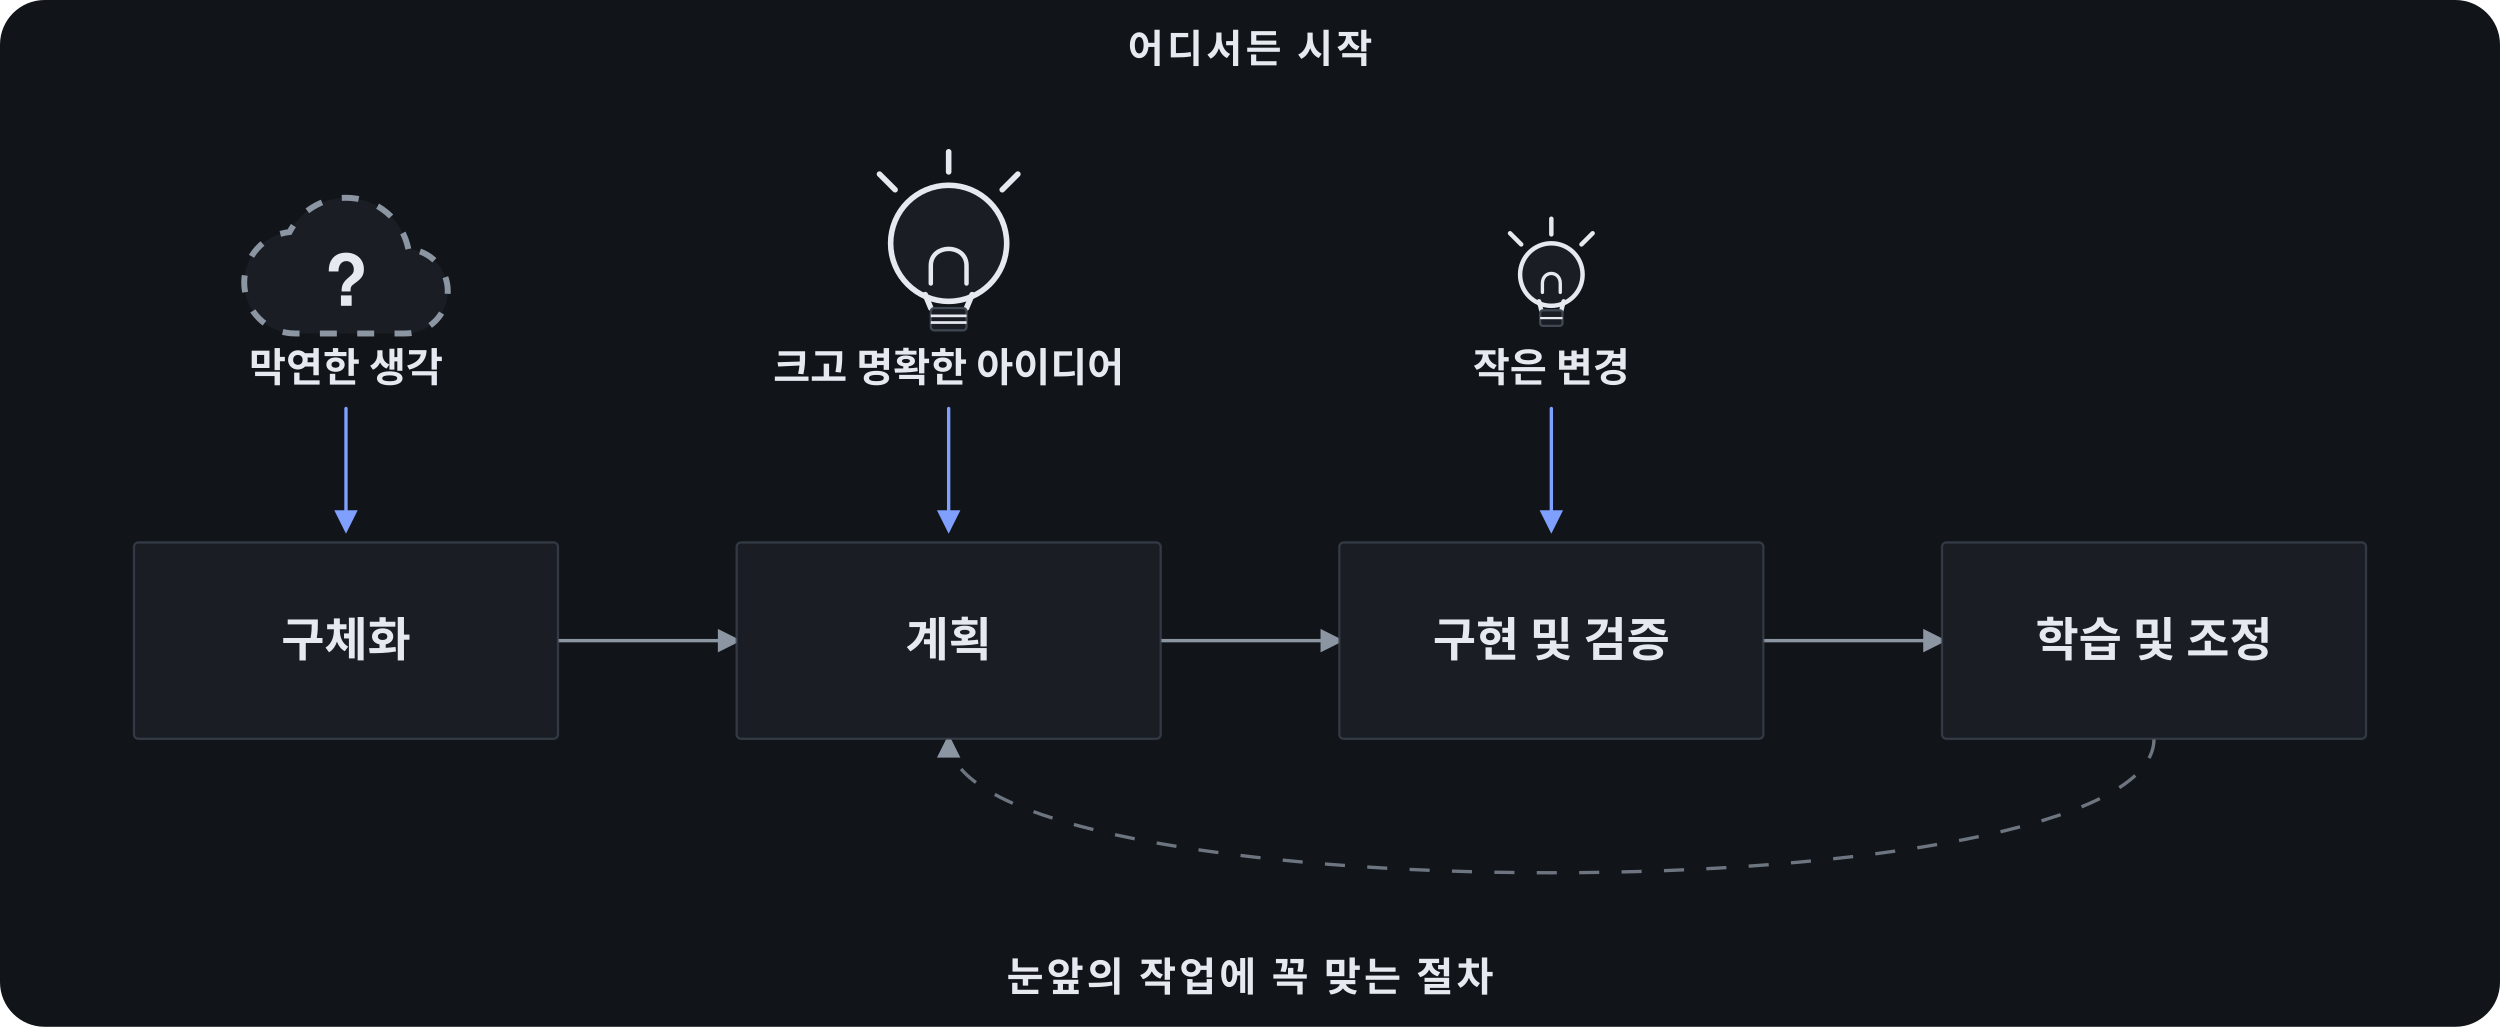
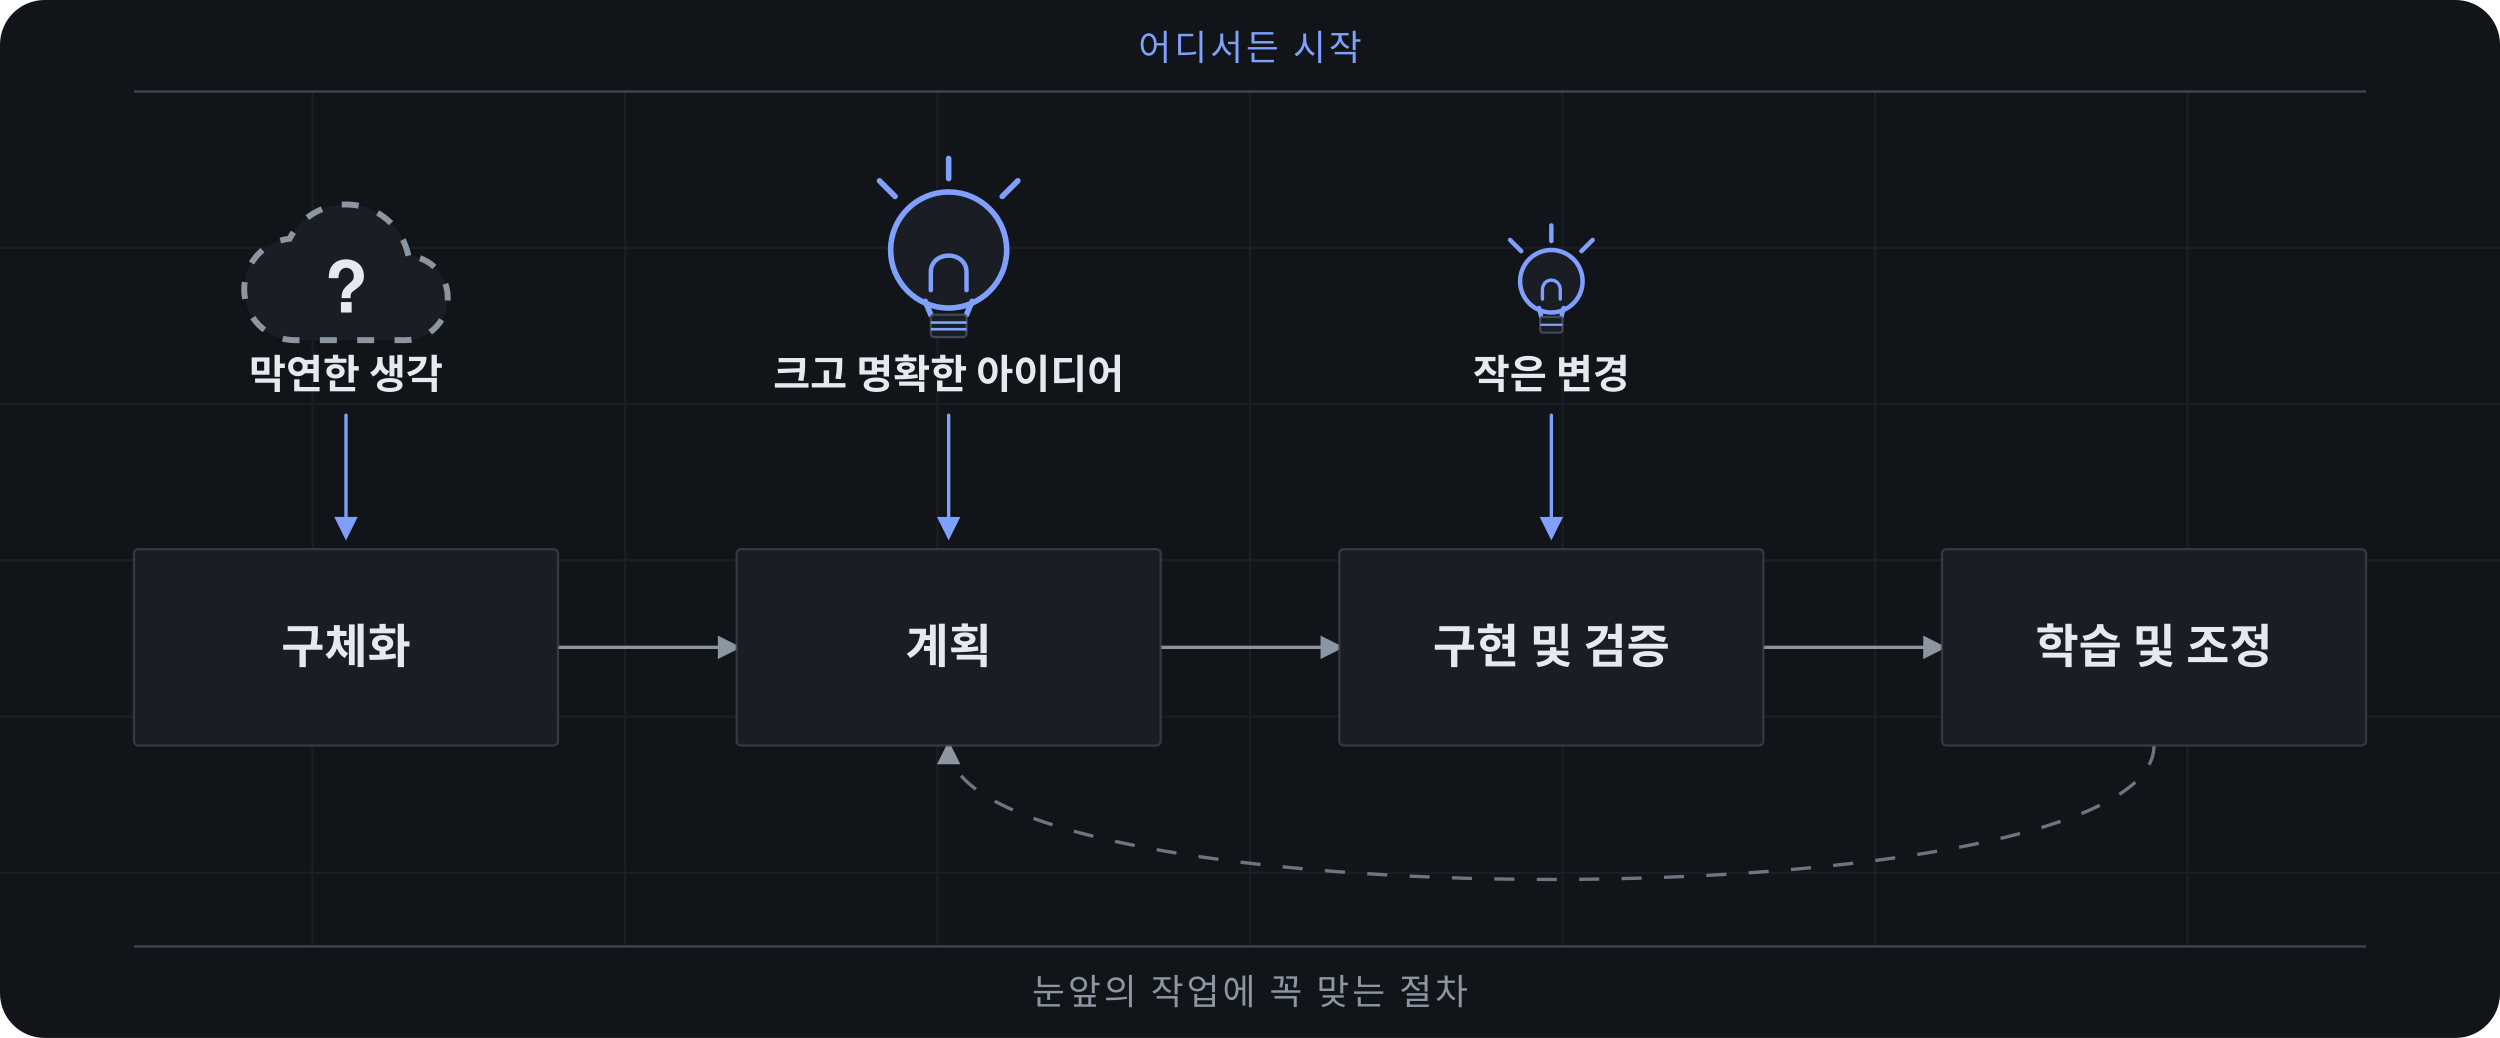
- <svg xmlns="http://www.w3.org/2000/svg" class="bmad-diagram" width="1120" height="460" viewBox="0 0 1120 460" role="img" aria-labelledby="title description">
+ <svg xmlns="http://www.w3.org/2000/svg" class="bmad-diagram" width="1120" height="465" viewBox="0 0 1120 465" role="img" aria-labelledby="title description">
  <style>
  .bmad-diagram { font-family: -apple-system, 'Segoe UI', Helvetica, Arial, sans-serif; }
  .bmad-diagram text { fill: #e6eaf0; }
  .bmad-diagram .node { fill: #1a1e24; stroke: #404854; stroke-width: 1; }
  .bmad-diagram .node.hot { stroke: #7fa0ff; }
  .bmad-diagram .gate { fill: #111418; stroke: #7fa0ff; stroke-width: 1.5; }
  .bmad-diagram .chip { fill: #1a1e24; stroke: #404854; stroke-width: 1; }
  .bmad-diagram .chip.ok { fill: rgba(111, 207, 151, 0.1); stroke: #6fcf97; }
  .bmad-diagram .chip.warn { fill: rgba(224, 178, 95, 0.1); stroke: #e0b25f; }
  .bmad-diagram .band { fill: #1a1e24; stroke: #404854; stroke-opacity: 0.28; stroke-width: 1; }
  .bmad-diagram .panel { fill: none; stroke: #404854; stroke-width: 1; stroke-dasharray: 4 4; }
  .bmad-diagram .panel-title { fill: #7fa0ff; }
+   .bmad-diagram .slogan {
+     font-family: ui-monospace, SFMono-Regular, Menlo, monospace;
+     font-size: 16px;
+     letter-spacing: 0.085em;
+     text-transform: uppercase;
+     fill: #7fa0ff;
+   }
+   .bmad-diagram .slogan.alt { fill: #8c96a3; }
+   .bmad-diagram .grid { fill: none; stroke: #404854; stroke-opacity: 0.22; stroke-width: 1; }
+   .bmad-diagram .rule { fill: none; stroke: #404854; stroke-width: 1; }
  .bmad-diagram .edge { fill: none; stroke: #8c96a3; stroke-width: 1.5; }
  .bmad-diagram .edge.soft { stroke-width: 1.25; stroke-dasharray: 4 4; opacity: 0.85; }
  .bmad-diagram .edge.lens { opacity: 0.5; }
  .bmad-diagram .edge.entry { stroke: #7fa0ff; }
  .bmad-diagram .head { fill: #8c96a3; }
  .bmad-diagram .head.accent { fill: #7fa0ff; }
  .bmad-diagram .glyph { fill: #8c96a3; }
  .bmad-diagram .glyph .fold { fill: #111418; opacity: 0.5; }
  .bmad-diagram .n { font-size: 14px; font-weight: 500; letter-spacing: -0.012em; text-anchor: middle; }
  .bmad-diagram .n.small { font-size: 12.5px; font-weight: 600; text-anchor: start; }
  .bmad-diagram .sub { font-size: 11.5px; fill: #8c96a3; }
  .bmad-diagram .sub.mid { text-anchor: middle; }
  .bmad-diagram .mono { font-family: ui-monospace, SFMono-Regular, Menlo, monospace; }
  .bmad-diagram .k {
    font-family: ui-monospace, SFMono-Regular, Menlo, monospace;
    font-size: 10px;
    letter-spacing: 0.09em;
    text-transform: uppercase;
    fill: #8c96a3;
  }
  </style>
-   <rect width="1120" height="460" rx="20" fill="#111418" />
+   <rect width="1120" height="465" rx="20" fill="#111418" />
  <defs>
    <marker id="arrow" viewBox="0 0 10 10" refX="8" refY="5" markerWidth="7" markerHeight="7" orient="auto-start-reverse">
      <path class="head" d="M 0 0 L 10 5 L 0 10 z" />
    </marker>
    <marker id="arrow-entry" viewBox="0 0 10 10" refX="8" refY="5" markerWidth="7" markerHeight="7" orient="auto-start-reverse">
      <path class="head accent" d="M 0 0 L 10 5 L 0 10 z" />
    </marker>
  </defs>
  <g text-anchor="middle">
-     <text x="560" y="28" fill="#e6eaf0" font-size="17.5" font-weight="700" letter-spacing="1.5" data-i18n="start-anywhere">어디서든 시작</text>
-     <text x="560" y="444" fill="#8c96a3" font-size="18" font-weight="600" letter-spacing="1.4" data-i18n="right-sized-for-the-work-in-front-">눈앞의 작업에 꼭 맞는 절차</text>
+     <text class="slogan" x="560" y="27" data-i18n="start-anywhere">어디서든 시작</text>
+     <path class="rule" d="M60 41H1060" />
+     <path class="rule" d="M60 424H1060" />
+     <text class="slogan alt" x="560" y="450" data-i18n="right-sized-for-the-work-in-front-">눈앞의 작업에 꼭 맞는 절차</text>
  </g>
-   <g transform="translate(0 43)">
+   <path class="grid" d="M0 111H1120M0 181H1120M0 251H1120M0 321H1120M0 391H1120M140 41V424M280 41V424M420 41V424M560 41V424M700 41V424M840 41V424M980 41V424" />
+   <g transform="translate(0 46)">
    <path class="edge entry" d="M155 140V194" stroke-linecap="round" marker-end="url(#arrow-entry)" />
    <path class="edge entry" d="M425 140V194" stroke-linecap="round" marker-end="url(#arrow-entry)" />
    <path class="edge entry" d="M695 140V194" stroke-linecap="round" marker-end="url(#arrow-entry)" />
    <path class="edge" d="M250 244H330" stroke-linecap="round" marker-end="url(#arrow)" />
    <path class="edge" d="M520 244H600" stroke-linecap="round" marker-end="url(#arrow)" />
    <path class="edge" d="M790 244H870" stroke-linecap="round" marker-end="url(#arrow)" />
    <path class="edge" d="M965 288C965 368 425 368 425 288" fill="none" stroke-opacity=".75" stroke-dasharray="9 10" marker-end="url(#arrow)" />
    <g transform="translate(155 76) scale(3.8) translate(-12 -12)">
      <path d="M19.35 10.04C18.67 6.59 15.64 4 12 4 9.11 4 6.6 5.64 5.35 8.04 2.34 8.36 0 10.91 0 14c0 3.31 2.69 6 6 6h13c2.76 0 5-2.24 5-5 0-2.64-2.05-4.78-4.65-4.96z" fill="#1a1e24" stroke="#8c96a3" stroke-width=".7" stroke-dasharray="2 2.4" />
    </g>
-     <circle cx="425" cy="66" r="26" fill="#1a1e24" stroke="#e6eaf0" stroke-width="2.5" />
-     <path d="M417 84V76C417 66 433 66 433 76V84" fill="none" stroke="#e6eaf0" stroke-width="2" stroke-linecap="round" />
-     <path d="M414.5 89L417 95M435.5 89L433 95" stroke="#e6eaf0" stroke-width="2.5" stroke-linecap="round" />
-     <rect class="node" x="417" y="95" width="16" height="10" rx="1.5" stroke="#e6eaf0" stroke-width="2.5" />
-     <path d="M417 98.5H433M417 101.5H433" stroke="#e6eaf0" stroke-width="1.2" />
-     <path d="M401 42L394 35M449 42L456 35M425 34V25" stroke="#e6eaf0" stroke-width="2.5" stroke-linecap="round" />
-     <circle cx="695" cy="80" r="14" fill="#1a1e24" stroke="#e6eaf0" stroke-width="2" />
-     <path d="M691 88V84C691 78 699 78 699 84V88" fill="none" stroke="#e6eaf0" stroke-width="1.5" stroke-linecap="round" />
-     <path d="M689.5 92L690.5 96M700.5 92L699.5 96" stroke="#e6eaf0" stroke-width="2" stroke-linecap="round" />
-     <rect class="node" x="690" y="96" width="10" height="7" rx="1.2" stroke="#e6eaf0" stroke-width="2" />
-     <path d="M690 99.5H700" stroke="#e6eaf0" stroke-width="1" />
-     <path d="M681.5 66.5L676.5 61.5M708.5 66.5L713.5 61.5M695 62V55" stroke="#e6eaf0" stroke-width="2" stroke-linecap="round" />
+     <circle cx="425" cy="66" r="26" fill="#1a1e24" stroke="#7fa0ff" stroke-width="2.5" />
+     <path d="M417 84V76C417 66 433 66 433 76V84" fill="none" stroke="#7fa0ff" stroke-width="2" stroke-linecap="round" />
+     <path d="M414.5 89L417 95M435.5 89L433 95" stroke="#7fa0ff" stroke-width="2.5" stroke-linecap="round" />
+     <rect class="node" x="417" y="95" width="16" height="10" rx="1.5" stroke="#7fa0ff" stroke-width="2.5" />
+     <path d="M417 98.5H433M417 101.5H433" stroke="#7fa0ff" stroke-width="1.2" />
+     <path d="M401 42L394 35M449 42L456 35M425 34V25" stroke="#7fa0ff" stroke-width="2.5" stroke-linecap="round" />
+     <circle cx="695" cy="80" r="14" fill="#1a1e24" stroke="#7fa0ff" stroke-width="2" />
+     <path d="M691 88V84C691 78 699 78 699 84V88" fill="none" stroke="#7fa0ff" stroke-width="1.5" stroke-linecap="round" />
+     <path d="M689.5 92L690.5 96M700.5 92L699.5 96" stroke="#7fa0ff" stroke-width="2" stroke-linecap="round" />
+     <rect class="node" x="690" y="96" width="10" height="7" rx="1.2" stroke="#7fa0ff" stroke-width="2" />
+     <path d="M690 99.5H700" stroke="#7fa0ff" stroke-width="1" />
+     <path d="M681.5 66.5L676.5 61.5M708.5 66.5L713.5 61.5M695 62V55" stroke="#7fa0ff" stroke-width="2" stroke-linecap="round" />
    <g text-anchor="middle">
      <text x="155" y="94" fill="#8c96a3" font-size="32" font-weight="700" data-i18n="label">?</text>
      <text x="155" y="128" fill="#e6eaf0" font-size="18" font-weight="600" data-i18n="vague-notion">막연한 생각</text>
      <text x="425" y="128" fill="#e6eaf0" font-size="18" font-weight="600" data-i18n="big-clear-idea">크고 명확한 아이디어</text>
      <text x="695" y="128" fill="#e6eaf0" font-size="18" font-weight="600" data-i18n="small-change">작은 변경</text>
      <g transform="translate(60 200)">
        <rect class="node" width="190" height="88" rx="2" stroke-opacity=".7" />
        <text x="95" y="51" fill="#e6eaf0" font-size="21" font-weight="600" data-i18n="clarify">구체화</text>
      </g>
      <g transform="translate(330 200)">
        <rect class="node" width="190" height="88" rx="2" stroke-opacity=".7" />
        <text x="95" y="51" fill="#e6eaf0" font-size="21" font-weight="600" data-i18n="plan">계획</text>
      </g>
      <g transform="translate(600 200)">
        <rect class="node" width="190" height="88" rx="2" stroke-opacity=".7" />
        <text x="95" y="51" fill="#e6eaf0" font-size="21" font-weight="600" data-i18n="build-and-verify">구현 및 검증</text>
      </g>
      <g transform="translate(870 200)">
        <rect class="node" width="190" height="88" rx="2" stroke-opacity=".7" />
        <text x="95" y="51" fill="#e6eaf0" font-size="21" font-weight="600" data-i18n="learn-and-adjust">학습 및 조정</text>
      </g>
    </g>
  </g>
</svg>
